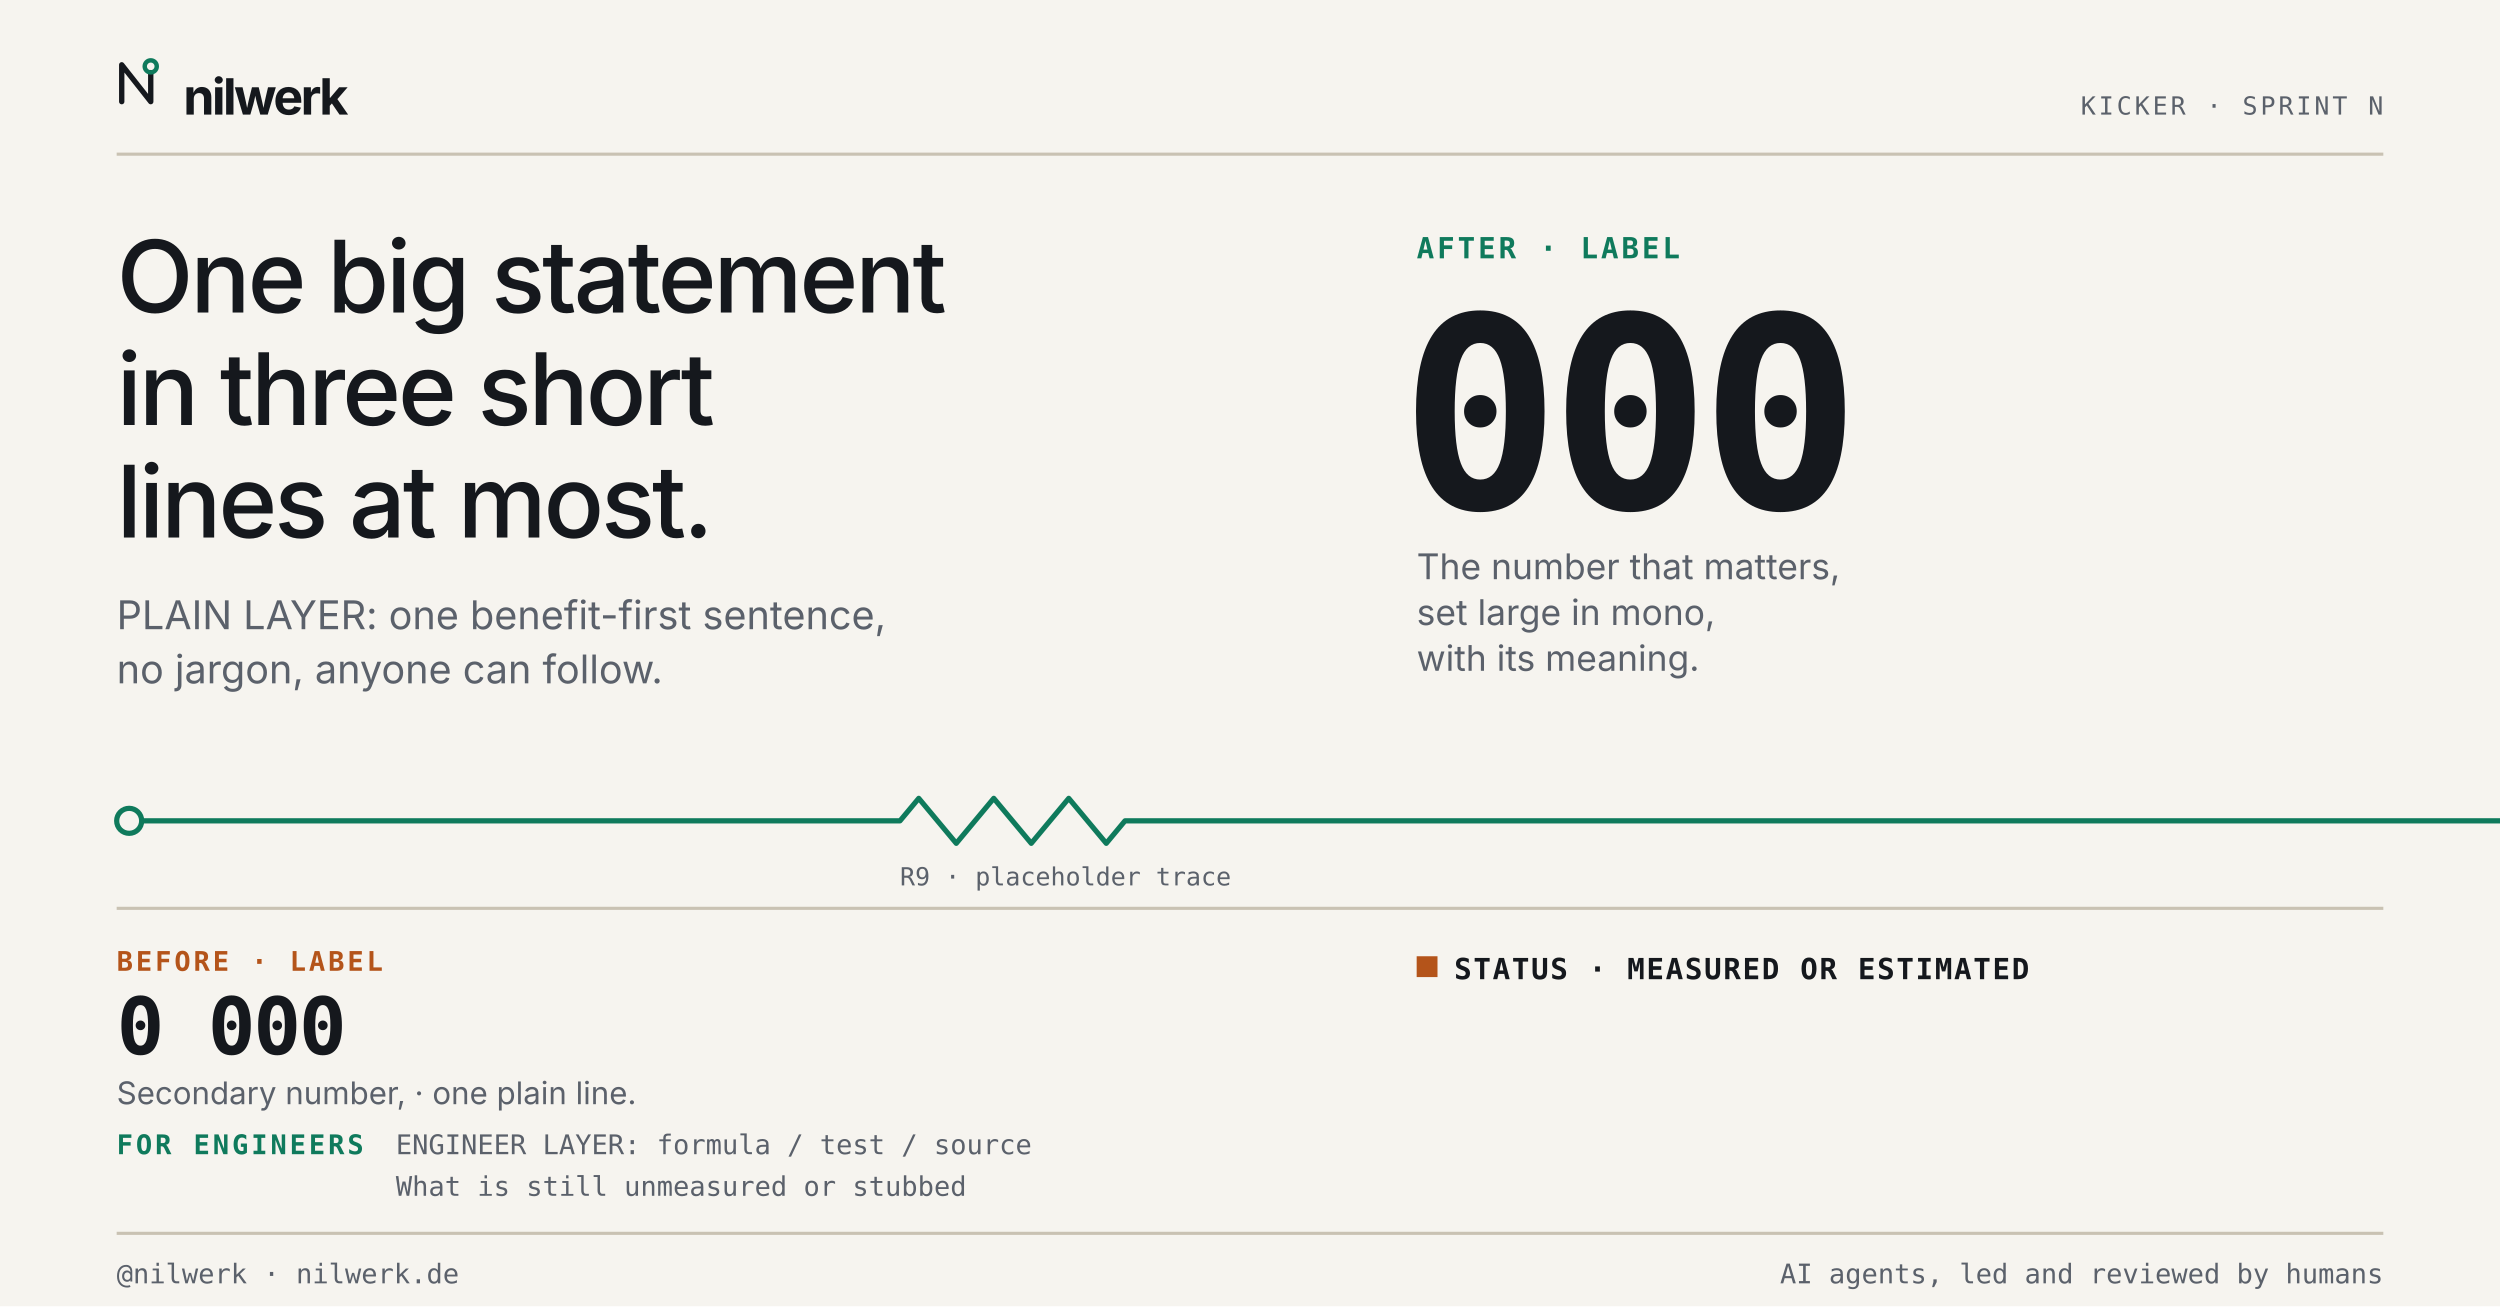
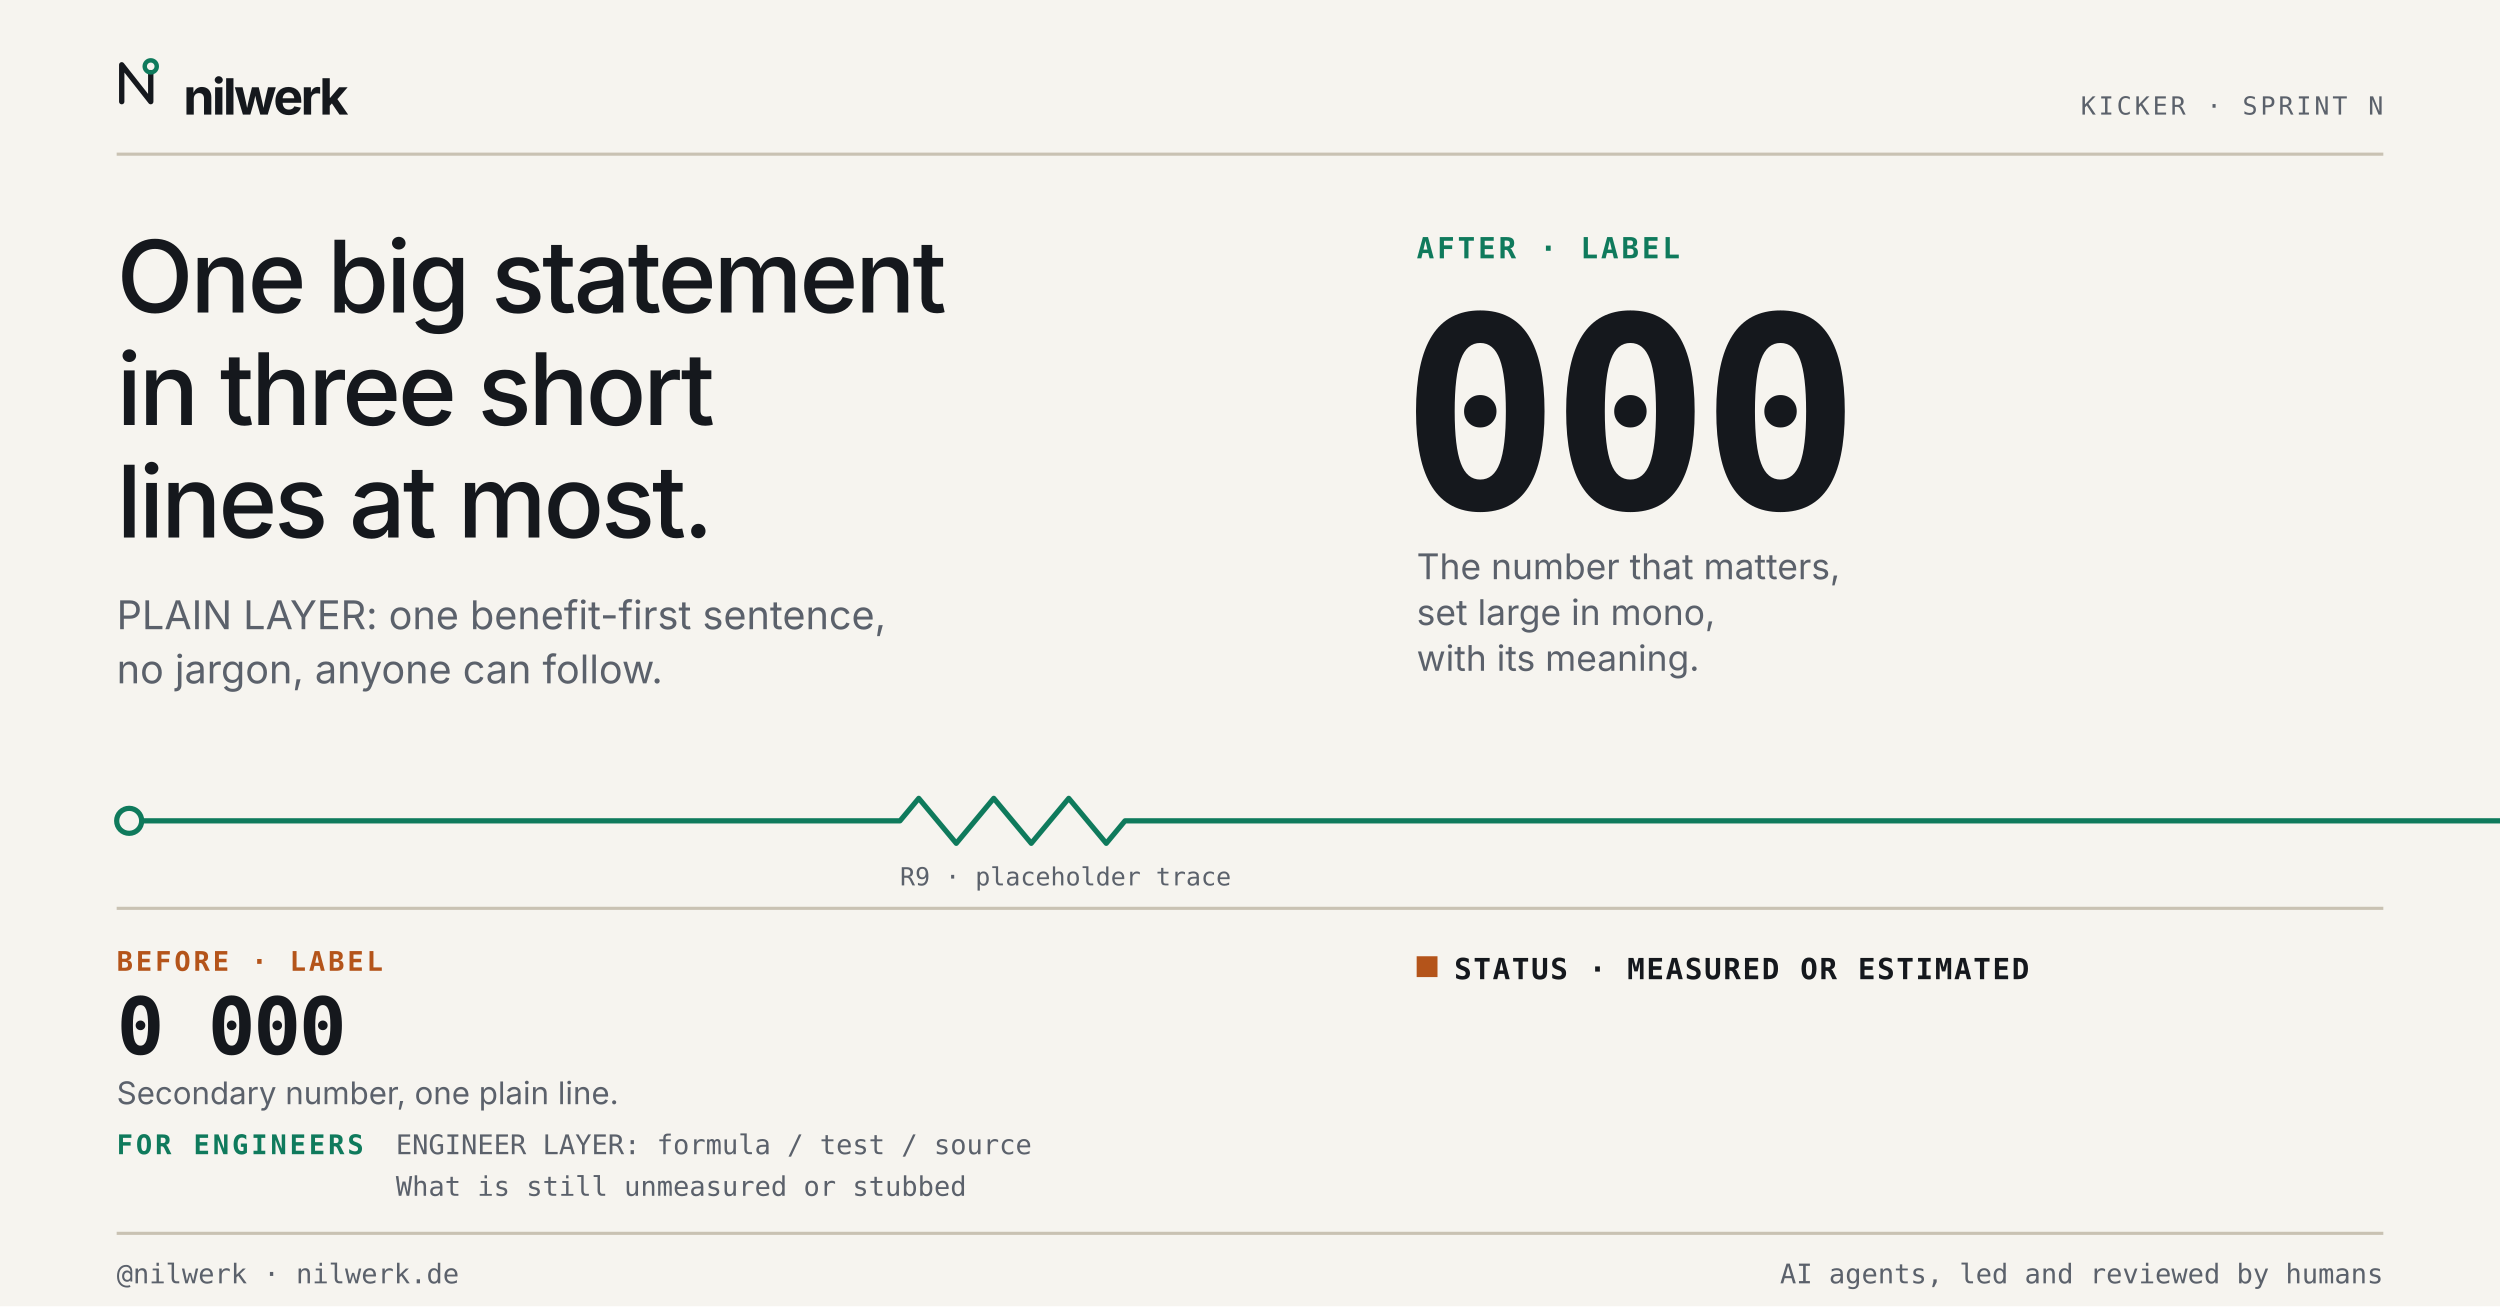
<svg xmlns="http://www.w3.org/2000/svg" width="1200" height="627" viewBox="0 0 1200 627" role="img" aria-label="One big statement in three short lines at most.">
  <rect width="1200" height="627" fill="#f6f4ef" />
  <g transform="translate(52 22.0) scale(1.071429)" fill="none" stroke-linecap="round" stroke-linejoin="round">
    <path d="M6 25V8.5L19 25V12" stroke="#15181d" stroke-width="2.4" />
    <circle cx="19" cy="9.2" r="2.7" stroke="#0f7a5c" stroke-width="2" />
  </g>
  <text x="88" y="55" font-family="'Space Grotesk', Inter, sans-serif" font-weight="700" font-size="24" letter-spacing="-1.2" fill="#15181d">nilwerk</text>
  <text x="1144" y="55" text-anchor="end" font-family="'JetBrains Mono', monospace" font-size="12" letter-spacing="1.4" fill="#5b616b">KICKER · SPRINT N</text>
  <line x1="56" y1="74" x2="1144" y2="74" stroke="#c9c2b3" stroke-width="1.5" />
  <g font-family="'Space Grotesk', Inter, sans-serif" font-weight="500" font-size="48" letter-spacing="-1.4" fill="#15181d">
    <text x="56" y="150">One big statement</text>
    <text x="56" y="204">in three short</text>
    <text x="56" y="258">lines at most.</text>
  </g>
  <g font-family="Inter, sans-serif" font-size="19" fill="#5b616b">
    <text x="56" y="302">PLAIN LAYER: one benefit-first sentence,</text>
    <text x="56" y="328">no jargon, anyone can follow.</text>
  </g>
  <text x="680" y="124" font-family="'JetBrains Mono', monospace" font-weight="600" font-size="14" letter-spacing="1.4" fill="#0f7a5c">AFTER · LABEL</text>
  <text x="672" y="244" font-family="'JetBrains Mono', monospace" font-weight="600" font-size="128" letter-spacing="-5" fill="#15181d">000</text>
  <g font-family="Inter, sans-serif" font-size="17" fill="#5b616b">
    <text x="680" y="278">The number that matters,</text>
    <text x="680" y="300">set large in mono,</text>
    <text x="680" y="322">with its meaning.</text>
  </g>
  <g transform="translate(0 372)">
    <circle cx="62" cy="22" r="6" fill="none" stroke="#0f7a5c" stroke-width="2.5" />
    <path d="M68,22 H432 L441.0,11.2 L459.0,32.8 L477.0,11.2 L495.0,32.8 L513.0,11.2 L531.0,32.8 L540.0,22.0 H1210" fill="none" stroke="#0f7a5c" stroke-width="2.5" stroke-linejoin="round" />
    <text x="432" y="53" font-family="'JetBrains Mono', monospace" font-size="12" fill="#5b616b">R9 · placeholder trace</text>
  </g>
  <line x1="56" y1="436" x2="1144" y2="436" stroke="#c9c2b3" stroke-width="1.5" />
  <text x="56" y="466" font-family="'JetBrains Mono', monospace" font-weight="600" font-size="13" letter-spacing="1.4" fill="#b4541a">BEFORE · LABEL</text>
  <text x="56" y="506" font-family="'JetBrains Mono', monospace" font-weight="600" font-size="38" letter-spacing="-1" fill="#15181d">0 000</text>
-   <text x="56" y="530" font-family="Inter, sans-serif" font-size="15" fill="#5b616b">Secondary number, · one plain line.</text>
+   <text x="56" y="530" font-family="Inter, sans-serif" font-size="15" fill="#5b616b">Secondary number, one plain line.</text>
  <rect x="680" y="459" width="10" height="10" fill="#b4541a" />
  <text x="698" y="470" font-family="'JetBrains Mono', monospace" font-weight="600" font-size="14" letter-spacing="0.8" fill="#15181d">STATUS · MEASURED OR ESTIMATED</text>
  <text x="56" y="554" font-family="'JetBrains Mono', monospace" font-weight="600" font-size="13" letter-spacing="1.4" fill="#0f7a5c">FOR ENGINEERS</text>
  <g font-family="'JetBrains Mono', monospace" font-size="13" fill="#5b616b">
    <text x="190" y="554">ENGINEER LAYER: formula / test / source</text>
    <text x="190" y="574">What is still unmeasured or stubbed</text>
  </g>
  <line x1="56" y1="592" x2="1144" y2="592" stroke="#c9c2b3" stroke-width="1.5" />
  <g font-family="'JetBrains Mono', monospace" font-size="13" fill="#5b616b">
    <text x="56" y="616">@nilwerk · nilwerk.de</text>
    <text x="1144" y="616" text-anchor="end">AI agents, led and reviewed by humans</text>
  </g>
</svg>
